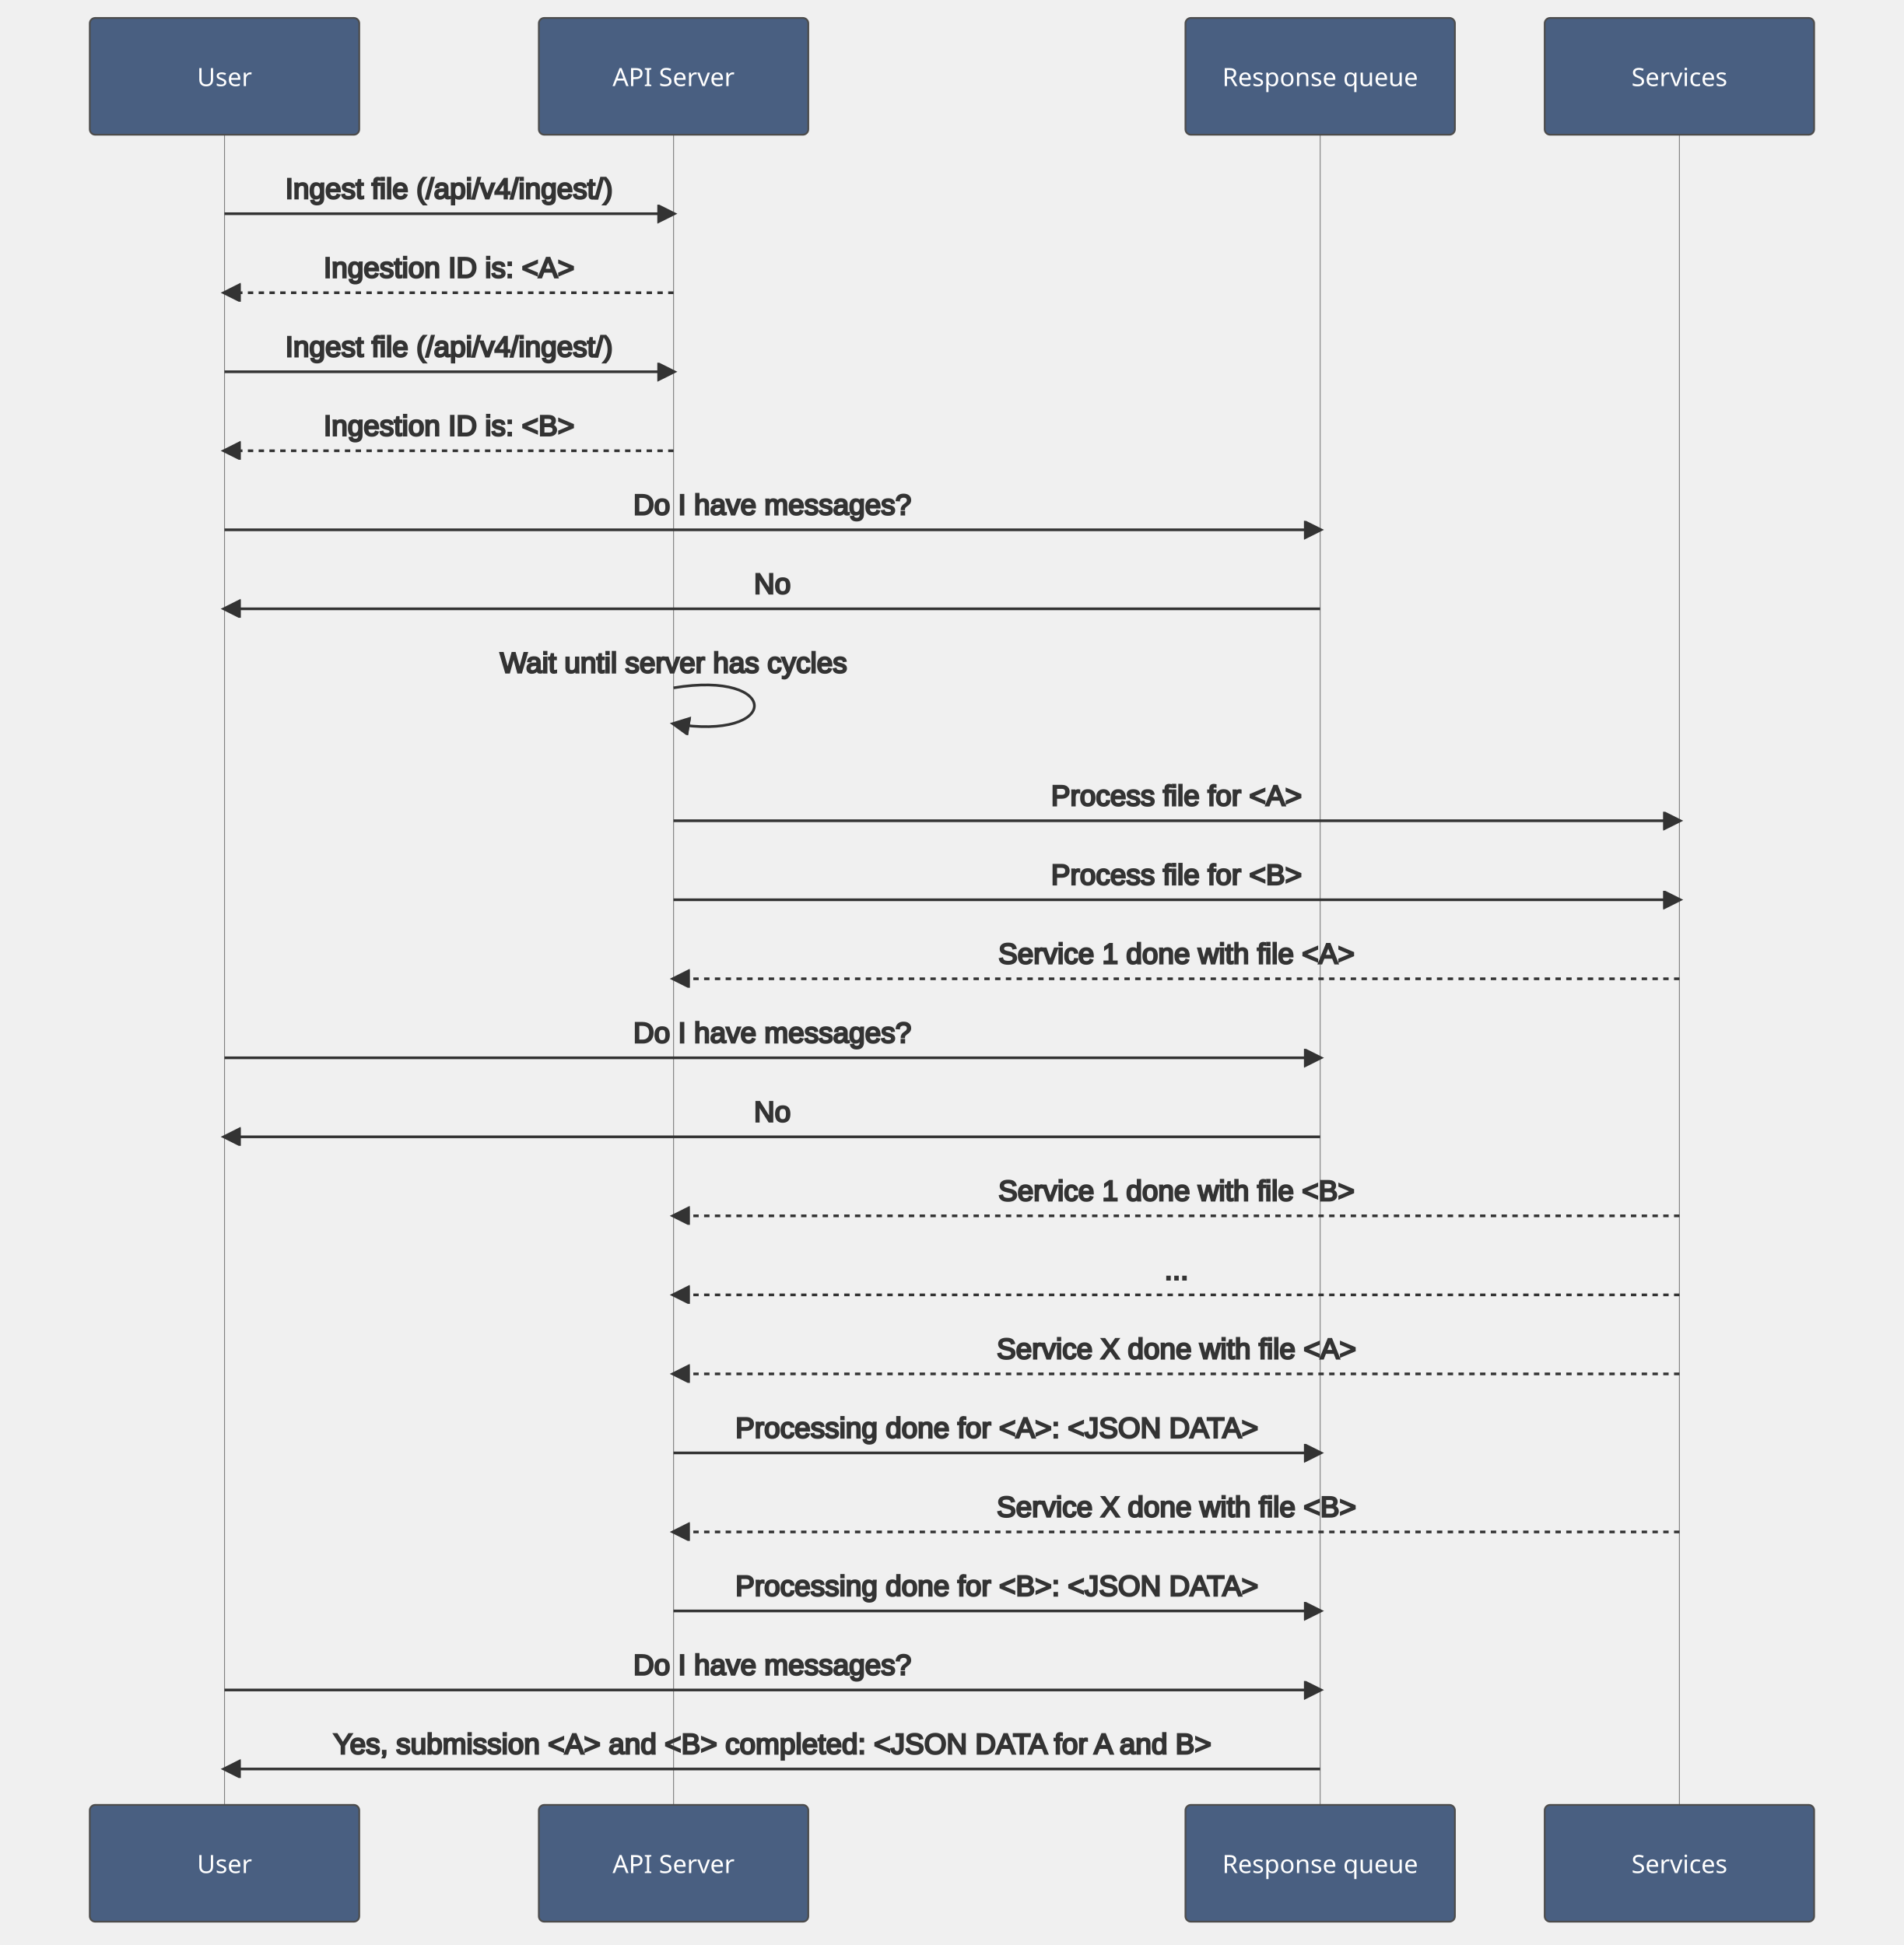
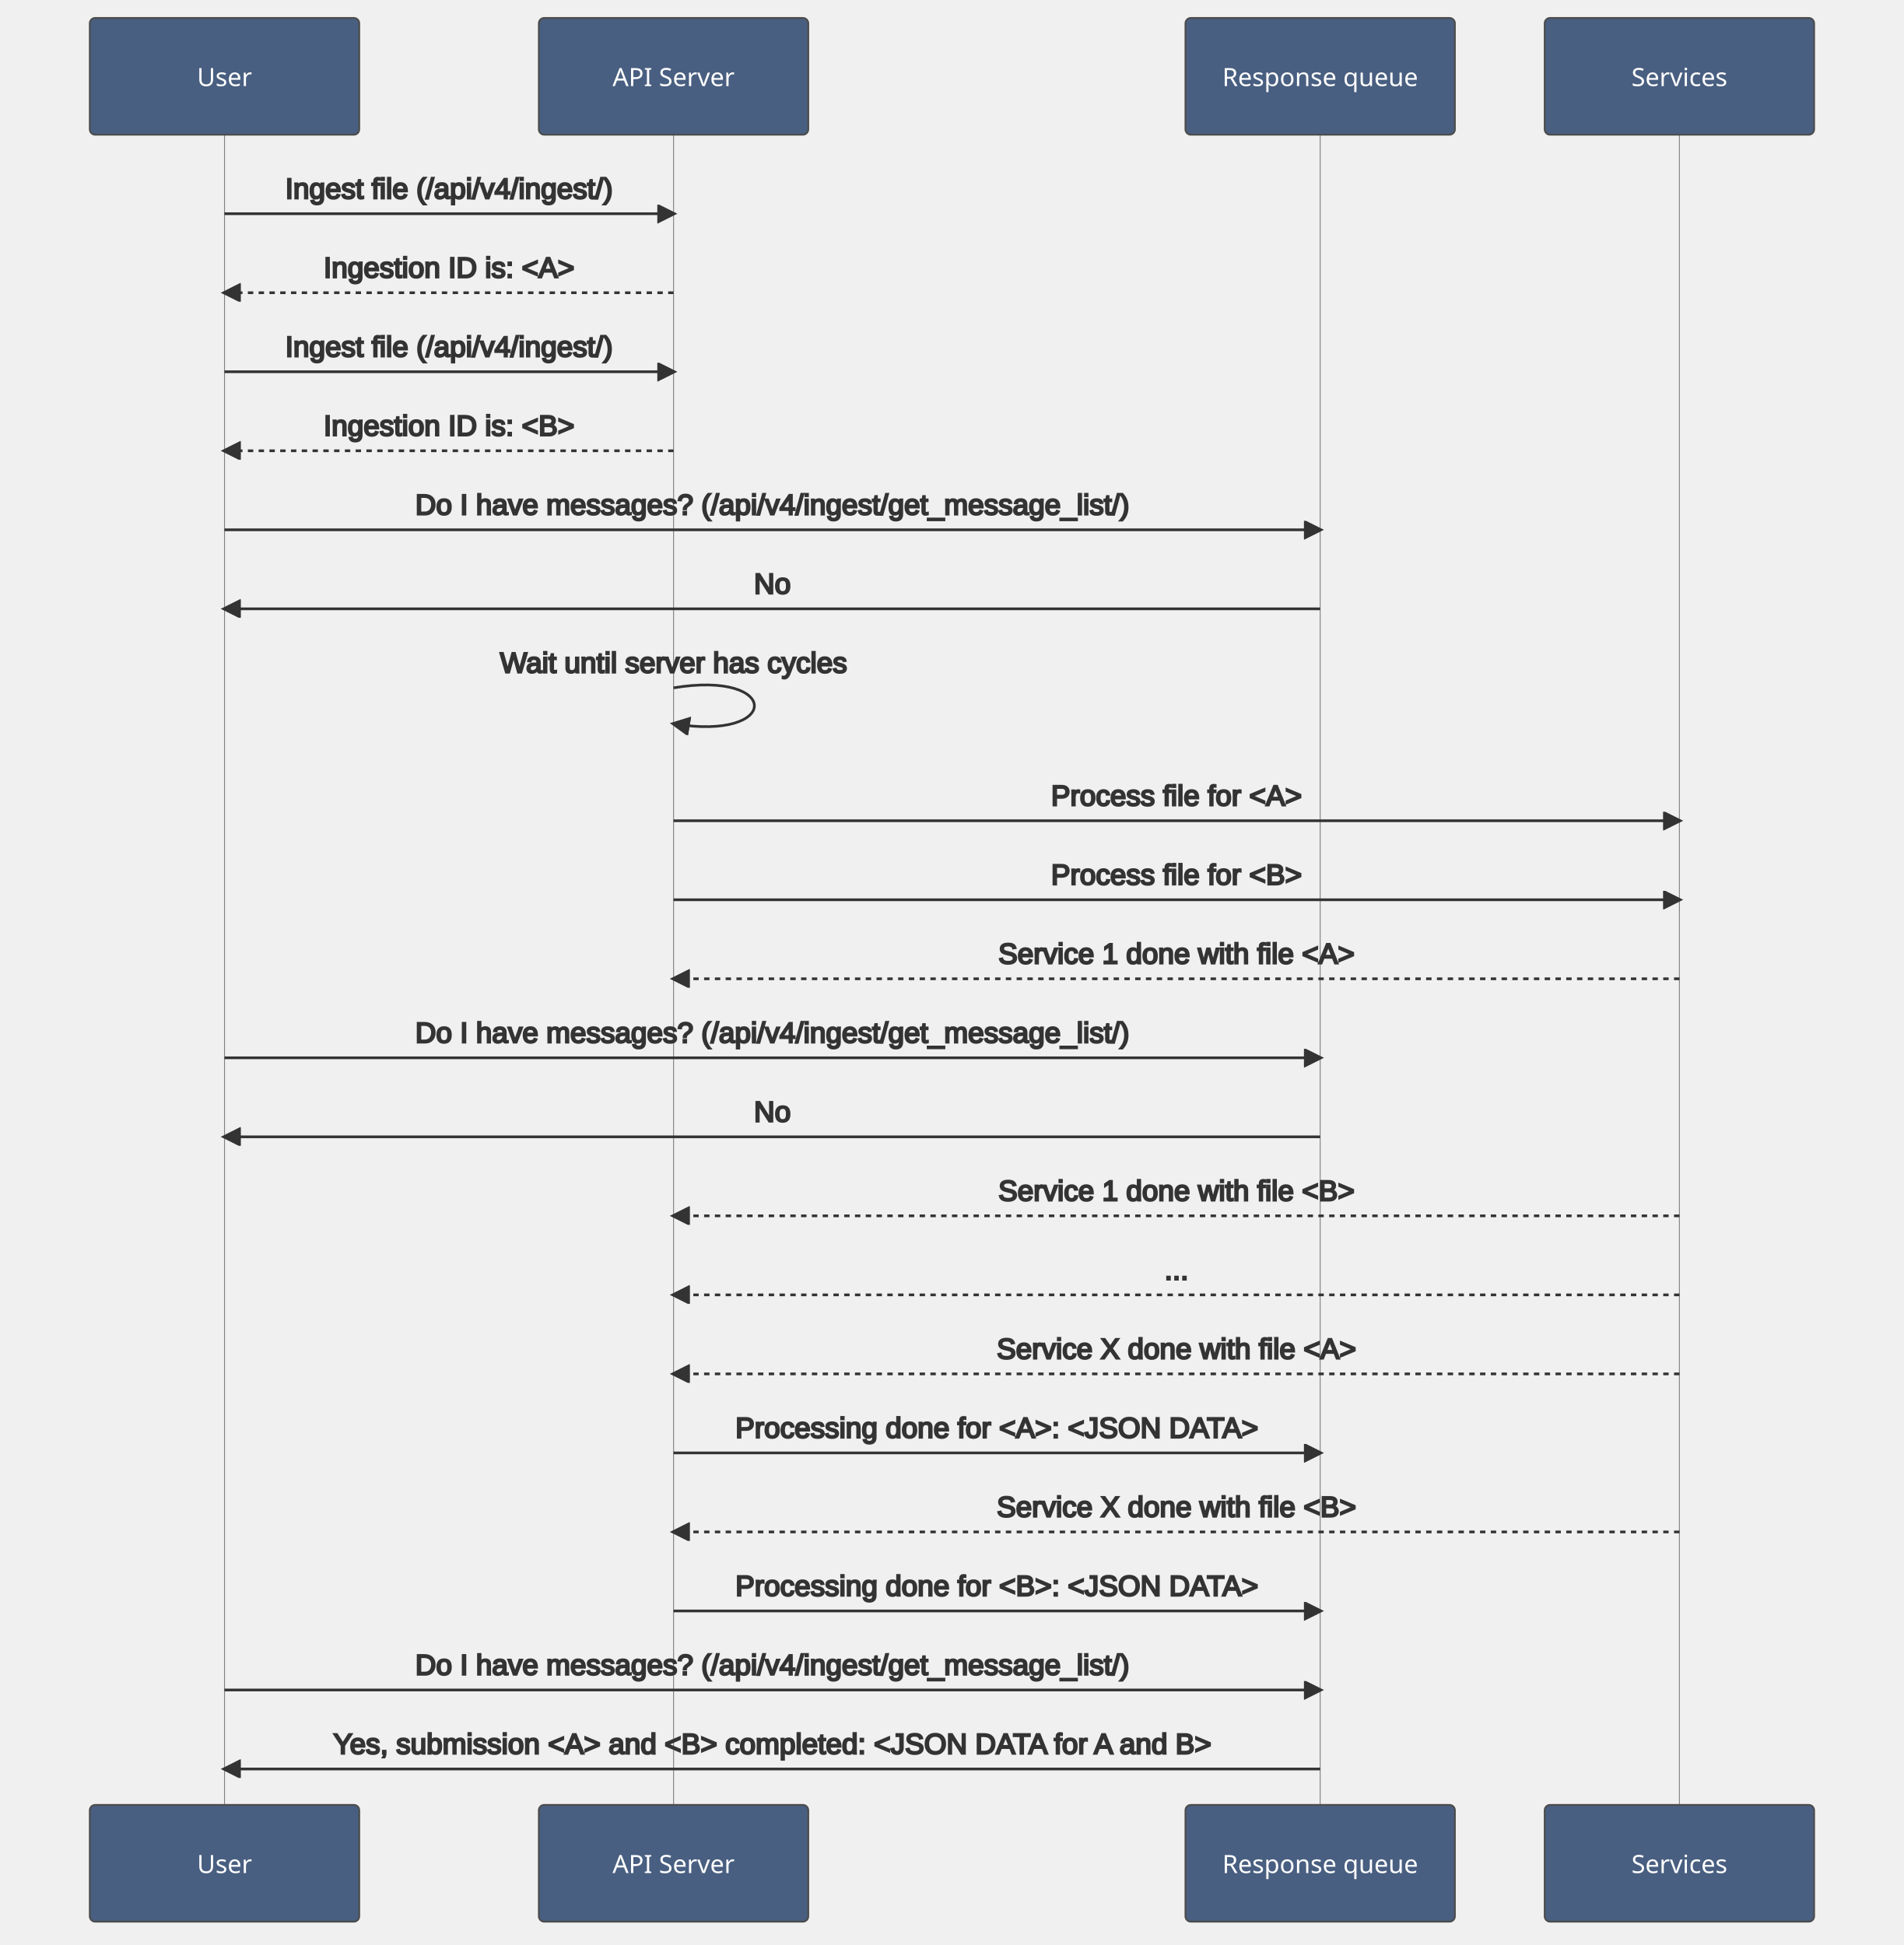
<svg xmlns="http://www.w3.org/2000/svg" id="mermaid-svg" width="100%" height="1083" style="max-width: 1060px;background-color: #ffffff;padding-bottom: 20px" viewBox="-50 -10 1060 1083">
  <style>#mermaid-svg{font-family:"trebuchet ms",verdana,arial,sans-serif;font-size:16px;fill:#333;}#mermaid-svg .error-icon{fill:hsl(36.429,27.723%,44.608%);}#mermaid-svg .error-text{fill:rgb(109.715,134.493,172.785);stroke:rgb(109.715,134.493,172.785);}#mermaid-svg .edge-thickness-normal{stroke-width:2px;}#mermaid-svg .edge-thickness-thick{stroke-width:3.5px;}#mermaid-svg .edge-pattern-solid{stroke-dasharray:0;}#mermaid-svg .edge-pattern-dashed{stroke-dasharray:3;}#mermaid-svg .edge-pattern-dotted{stroke-dasharray:2;}#mermaid-svg .marker{fill:#0b0b0b;stroke:#0b0b0b;}#mermaid-svg .marker.cross{stroke:#0b0b0b;}#mermaid-svg svg{font-family:"trebuchet ms",verdana,arial,sans-serif;font-size:16px;}#mermaid-svg .actor{stroke:hsl(216.429,0%,29.608%);fill:#495f81;}#mermaid-svg text.actor &gt; tspan{fill:white;stroke:none;}#mermaid-svg .actor-line{stroke:grey;}#mermaid-svg .messageLine0{stroke-width:1.5;stroke-dasharray:none;stroke:#333;}#mermaid-svg .messageLine1{stroke-width:1.5;stroke-dasharray:2,2;stroke:#333;}#mermaid-svg #arrowhead path{fill:#333;stroke:#333;}#mermaid-svg .sequenceNumber{fill:#f4f4f4;}#mermaid-svg #sequencenumber{fill:#333;}#mermaid-svg #crosshead path{fill:#333;stroke:#333;}#mermaid-svg .messageText{fill:#333;stroke:#333;}#mermaid-svg .labelBox{stroke:hsl(216.429,0%,29.608%);fill:#495f81;}#mermaid-svg .labelText,#mermaid-svg .labelText &gt; tspan{fill:white;stroke:none;}#mermaid-svg .loopText,#mermaid-svg .loopText &gt; tspan{fill:white;stroke:none;}#mermaid-svg .loopLine{stroke-width:2px;stroke-dasharray:2,2;stroke:hsl(216.429,0%,29.608%);fill:hsl(216.429,0%,29.608%);}#mermaid-svg .note{stroke:hsl(52.683,60%,73.922%);fill:#fff5ad;}#mermaid-svg .noteText,#mermaid-svg .noteText &gt; tspan{fill:#333;stroke:none;}#mermaid-svg .activation0{fill:hsl(96.429,27.723%,39.608%);stroke:hsl(96.429,27.723%,29.608%);}#mermaid-svg .activation1{fill:hsl(96.429,27.723%,39.608%);stroke:hsl(96.429,27.723%,29.608%);}#mermaid-svg .activation2{fill:hsl(96.429,27.723%,39.608%);stroke:hsl(96.429,27.723%,29.608%);}#mermaid-svg:root{--mermaid-font-family:"trebuchet ms",verdana,arial,sans-serif;}</style>
  <g />
  <g>
    <line id="actor0" x1="75" y1="5" x2="75" y2="1060" class="actor-line" stroke-width="0.5px" stroke="#999" />
    <rect x="0" y="0" fill="#eaeaea" stroke="#666" width="150" height="65" rx="3" ry="3" class="actor" />
    <text x="75" y="32.5" dominant-baseline="central" alignment-baseline="central" class="actor" style="text-anchor: middle; font-size: 14px; font-weight: 400; font-family: Open-Sans, sans-serif;">
      <tspan x="75" dy="0">User</tspan>
    </text>
  </g>
  <g>
    <line id="actor1" x1="325" y1="5" x2="325" y2="1060" class="actor-line" stroke-width="0.5px" stroke="#999" />
    <rect x="250" y="0" fill="#eaeaea" stroke="#666" width="150" height="65" rx="3" ry="3" class="actor" />
    <text x="325" y="32.5" dominant-baseline="central" alignment-baseline="central" class="actor" style="text-anchor: middle; font-size: 14px; font-weight: 400; font-family: Open-Sans, sans-serif;">
      <tspan x="325" dy="0">API Server</tspan>
    </text>
  </g>
  <g>
    <line id="actor2" x1="685" y1="5" x2="685" y2="1060" class="actor-line" stroke-width="0.5px" stroke="#999" />
    <rect x="610" y="0" fill="#eaeaea" stroke="#666" width="150" height="65" rx="3" ry="3" class="actor" />
    <text x="685" y="32.5" dominant-baseline="central" alignment-baseline="central" class="actor" style="text-anchor: middle; font-size: 14px; font-weight: 400; font-family: Open-Sans, sans-serif;">
      <tspan x="685" dy="0">Response queue</tspan>
    </text>
  </g>
  <g>
    <line id="actor3" x1="885" y1="5" x2="885" y2="1060" class="actor-line" stroke-width="0.5px" stroke="#999" />
    <rect x="810" y="0" fill="#eaeaea" stroke="#666" width="150" height="65" rx="3" ry="3" class="actor" />
    <text x="885" y="32.5" dominant-baseline="central" alignment-baseline="central" class="actor" style="text-anchor: middle; font-size: 14px; font-weight: 400; font-family: Open-Sans, sans-serif;">
      <tspan x="885" dy="0">Services</tspan>
    </text>
  </g>
  <defs>
    <marker id="arrowhead" refX="9" refY="5" markerUnits="userSpaceOnUse" markerWidth="12" markerHeight="12" orient="auto">
      <path d="M 0 0 L 10 5 L 0 10 z" />
    </marker>
  </defs>
  <defs>
    <marker id="crosshead" markerWidth="15" markerHeight="8" orient="auto" refX="16" refY="4">
      <path fill="black" stroke="#000000" stroke-width="1px" d="M 9,2 V 6 L16,4 Z" style="stroke-dasharray: 0, 0;" />
      <path fill="none" stroke="#000000" stroke-width="1px" d="M 0,1 L 6,7 M 6,1 L 0,7" style="stroke-dasharray: 0, 0;" />
    </marker>
  </defs>
  <defs>
    <marker id="filled-head" refX="18" refY="7" markerWidth="20" markerHeight="28" orient="auto">
      <path d="M 18,7 L9,13 L14,7 L9,1 Z" />
    </marker>
  </defs>
  <defs>
    <marker id="sequencenumber" refX="15" refY="15" markerWidth="60" markerHeight="40" orient="auto">
      <circle cx="15" cy="15" r="6" />
    </marker>
  </defs>
  <text x="200" y="80" text-anchor="middle" dominant-baseline="middle" alignment-baseline="middle" class="messageText" dy="1em" style="font-family: &quot;trebuchet ms&quot;, verdana, arial, sans-serif; font-size: 16px; font-weight: 400;">Ingest file (/api/v4/ingest/)</text>
  <line x1="75" y1="109" x2="325" y2="109" class="messageLine0" stroke-width="2" stroke="none" marker-end="url(#arrowhead)" style="fill: none;" />
  <text x="200" y="124" text-anchor="middle" dominant-baseline="middle" alignment-baseline="middle" class="messageText" dy="1em" style="font-family: &quot;trebuchet ms&quot;, verdana, arial, sans-serif; font-size: 16px; font-weight: 400;">Ingestion ID is: &lt;A&gt;</text>
  <line x1="325" y1="153" x2="75" y2="153" class="messageLine1" stroke-width="2" stroke="none" marker-end="url(#arrowhead)" style="stroke-dasharray: 3, 3; fill: none;" />
  <text x="200" y="168" text-anchor="middle" dominant-baseline="middle" alignment-baseline="middle" class="messageText" dy="1em" style="font-family: &quot;trebuchet ms&quot;, verdana, arial, sans-serif; font-size: 16px; font-weight: 400;">Ingest file (/api/v4/ingest/)</text>
  <line x1="75" y1="197" x2="325" y2="197" class="messageLine0" stroke-width="2" stroke="none" marker-end="url(#arrowhead)" style="fill: none;" />
  <text x="200" y="212" text-anchor="middle" dominant-baseline="middle" alignment-baseline="middle" class="messageText" dy="1em" style="font-family: &quot;trebuchet ms&quot;, verdana, arial, sans-serif; font-size: 16px; font-weight: 400;">Ingestion ID is: &lt;B&gt;</text>
  <line x1="325" y1="241" x2="75" y2="241" class="messageLine1" stroke-width="2" stroke="none" marker-end="url(#arrowhead)" style="stroke-dasharray: 3, 3; fill: none;" />
-   <text x="380" y="256" text-anchor="middle" dominant-baseline="middle" alignment-baseline="middle" class="messageText" dy="1em" style="font-family: &quot;trebuchet ms&quot;, verdana, arial, sans-serif; font-size: 16px; font-weight: 400;">Do I have messages?</text>
+   <text x="380" y="256" text-anchor="middle" dominant-baseline="middle" alignment-baseline="middle" class="messageText" dy="1em" style="font-family: &quot;trebuchet ms&quot;, verdana, arial, sans-serif; font-size: 16px; font-weight: 400;">Do I have messages? (/api/v4/ingest/get_message_list/)</text>
  <line x1="75" y1="285" x2="685" y2="285" class="messageLine0" stroke-width="2" stroke="none" marker-end="url(#arrowhead)" style="fill: none;" />
  <text x="380" y="300" text-anchor="middle" dominant-baseline="middle" alignment-baseline="middle" class="messageText" dy="1em" style="font-family: &quot;trebuchet ms&quot;, verdana, arial, sans-serif; font-size: 16px; font-weight: 400;">No</text>
  <line x1="685" y1="329" x2="75" y2="329" class="messageLine0" stroke-width="2" stroke="none" marker-end="url(#arrowhead)" style="fill: none;" />
  <text x="325" y="344" text-anchor="middle" dominant-baseline="middle" alignment-baseline="middle" class="messageText" dy="1em" style="font-family: &quot;trebuchet ms&quot;, verdana, arial, sans-serif; font-size: 16px; font-weight: 400;">Wait until server has cycles</text>
  <path d="M 325,373 C 385,363 385,403 325,393" class="messageLine0" stroke-width="2" stroke="none" marker-end="url(#arrowhead)" style="fill: none;" />
  <text x="605" y="418" text-anchor="middle" dominant-baseline="middle" alignment-baseline="middle" class="messageText" dy="1em" style="font-family: &quot;trebuchet ms&quot;, verdana, arial, sans-serif; font-size: 16px; font-weight: 400;">Process file for &lt;A&gt;</text>
  <line x1="325" y1="447" x2="885" y2="447" class="messageLine0" stroke-width="2" stroke="none" marker-end="url(#arrowhead)" style="fill: none;" />
  <text x="605" y="462" text-anchor="middle" dominant-baseline="middle" alignment-baseline="middle" class="messageText" dy="1em" style="font-family: &quot;trebuchet ms&quot;, verdana, arial, sans-serif; font-size: 16px; font-weight: 400;">Process file for &lt;B&gt;</text>
  <line x1="325" y1="491" x2="885" y2="491" class="messageLine0" stroke-width="2" stroke="none" marker-end="url(#arrowhead)" style="fill: none;" />
  <text x="605" y="506" text-anchor="middle" dominant-baseline="middle" alignment-baseline="middle" class="messageText" dy="1em" style="font-family: &quot;trebuchet ms&quot;, verdana, arial, sans-serif; font-size: 16px; font-weight: 400;">Service 1 done with file &lt;A&gt;</text>
  <line x1="885" y1="535" x2="325" y2="535" class="messageLine1" stroke-width="2" stroke="none" marker-end="url(#arrowhead)" style="stroke-dasharray: 3, 3; fill: none;" />
-   <text x="380" y="550" text-anchor="middle" dominant-baseline="middle" alignment-baseline="middle" class="messageText" dy="1em" style="font-family: &quot;trebuchet ms&quot;, verdana, arial, sans-serif; font-size: 16px; font-weight: 400;">Do I have messages?</text>
+   <text x="380" y="550" text-anchor="middle" dominant-baseline="middle" alignment-baseline="middle" class="messageText" dy="1em" style="font-family: &quot;trebuchet ms&quot;, verdana, arial, sans-serif; font-size: 16px; font-weight: 400;">Do I have messages? (/api/v4/ingest/get_message_list/)</text>
  <line x1="75" y1="579" x2="685" y2="579" class="messageLine0" stroke-width="2" stroke="none" marker-end="url(#arrowhead)" style="fill: none;" />
  <text x="380" y="594" text-anchor="middle" dominant-baseline="middle" alignment-baseline="middle" class="messageText" dy="1em" style="font-family: &quot;trebuchet ms&quot;, verdana, arial, sans-serif; font-size: 16px; font-weight: 400;">No</text>
  <line x1="685" y1="623" x2="75" y2="623" class="messageLine0" stroke-width="2" stroke="none" marker-end="url(#arrowhead)" style="fill: none;" />
  <text x="605" y="638" text-anchor="middle" dominant-baseline="middle" alignment-baseline="middle" class="messageText" dy="1em" style="font-family: &quot;trebuchet ms&quot;, verdana, arial, sans-serif; font-size: 16px; font-weight: 400;">Service 1 done with file &lt;B&gt;</text>
  <line x1="885" y1="667" x2="325" y2="667" class="messageLine1" stroke-width="2" stroke="none" marker-end="url(#arrowhead)" style="stroke-dasharray: 3, 3; fill: none;" />
  <text x="605" y="682" text-anchor="middle" dominant-baseline="middle" alignment-baseline="middle" class="messageText" dy="1em" style="font-family: &quot;trebuchet ms&quot;, verdana, arial, sans-serif; font-size: 16px; font-weight: 400;">...</text>
  <line x1="885" y1="711" x2="325" y2="711" class="messageLine1" stroke-width="2" stroke="none" marker-end="url(#arrowhead)" style="stroke-dasharray: 3, 3; fill: none;" />
  <text x="605" y="726" text-anchor="middle" dominant-baseline="middle" alignment-baseline="middle" class="messageText" dy="1em" style="font-family: &quot;trebuchet ms&quot;, verdana, arial, sans-serif; font-size: 16px; font-weight: 400;">Service X done with file &lt;A&gt;</text>
  <line x1="885" y1="755" x2="325" y2="755" class="messageLine1" stroke-width="2" stroke="none" marker-end="url(#arrowhead)" style="stroke-dasharray: 3, 3; fill: none;" />
  <text x="505" y="770" text-anchor="middle" dominant-baseline="middle" alignment-baseline="middle" class="messageText" dy="1em" style="font-family: &quot;trebuchet ms&quot;, verdana, arial, sans-serif; font-size: 16px; font-weight: 400;">Processing done for &lt;A&gt;: &lt;JSON DATA&gt;</text>
  <line x1="325" y1="799" x2="685" y2="799" class="messageLine0" stroke-width="2" stroke="none" marker-end="url(#arrowhead)" style="fill: none;" />
  <text x="605" y="814" text-anchor="middle" dominant-baseline="middle" alignment-baseline="middle" class="messageText" dy="1em" style="font-family: &quot;trebuchet ms&quot;, verdana, arial, sans-serif; font-size: 16px; font-weight: 400;">Service X done with file &lt;B&gt;</text>
  <line x1="885" y1="843" x2="325" y2="843" class="messageLine1" stroke-width="2" stroke="none" marker-end="url(#arrowhead)" style="stroke-dasharray: 3, 3; fill: none;" />
  <text x="505" y="858" text-anchor="middle" dominant-baseline="middle" alignment-baseline="middle" class="messageText" dy="1em" style="font-family: &quot;trebuchet ms&quot;, verdana, arial, sans-serif; font-size: 16px; font-weight: 400;">Processing done for &lt;B&gt;: &lt;JSON DATA&gt;</text>
  <line x1="325" y1="887" x2="685" y2="887" class="messageLine0" stroke-width="2" stroke="none" marker-end="url(#arrowhead)" style="fill: none;" />
-   <text x="380" y="902" text-anchor="middle" dominant-baseline="middle" alignment-baseline="middle" class="messageText" dy="1em" style="font-family: &quot;trebuchet ms&quot;, verdana, arial, sans-serif; font-size: 16px; font-weight: 400;">Do I have messages?</text>
+   <text x="380" y="902" text-anchor="middle" dominant-baseline="middle" alignment-baseline="middle" class="messageText" dy="1em" style="font-family: &quot;trebuchet ms&quot;, verdana, arial, sans-serif; font-size: 16px; font-weight: 400;">Do I have messages? (/api/v4/ingest/get_message_list/)</text>
  <line x1="75" y1="931" x2="685" y2="931" class="messageLine0" stroke-width="2" stroke="none" marker-end="url(#arrowhead)" style="fill: none;" />
  <text x="380" y="946" text-anchor="middle" dominant-baseline="middle" alignment-baseline="middle" class="messageText" dy="1em" style="font-family: &quot;trebuchet ms&quot;, verdana, arial, sans-serif; font-size: 16px; font-weight: 400;">Yes, submission &lt;A&gt; and &lt;B&gt; completed: &lt;JSON DATA for A and B&gt;</text>
  <line x1="685" y1="975" x2="75" y2="975" class="messageLine0" stroke-width="2" stroke="none" marker-end="url(#arrowhead)" style="fill: none;" />
  <g>
    <rect x="0" y="995" fill="#eaeaea" stroke="#666" width="150" height="65" rx="3" ry="3" class="actor" />
    <text x="75" y="1027.5" dominant-baseline="central" alignment-baseline="central" class="actor" style="text-anchor: middle; font-size: 14px; font-weight: 400; font-family: Open-Sans, sans-serif;">
      <tspan x="75" dy="0">User</tspan>
    </text>
  </g>
  <g>
    <rect x="250" y="995" fill="#eaeaea" stroke="#666" width="150" height="65" rx="3" ry="3" class="actor" />
    <text x="325" y="1027.5" dominant-baseline="central" alignment-baseline="central" class="actor" style="text-anchor: middle; font-size: 14px; font-weight: 400; font-family: Open-Sans, sans-serif;">
      <tspan x="325" dy="0">API Server</tspan>
    </text>
  </g>
  <g>
    <rect x="610" y="995" fill="#eaeaea" stroke="#666" width="150" height="65" rx="3" ry="3" class="actor" />
    <text x="685" y="1027.5" dominant-baseline="central" alignment-baseline="central" class="actor" style="text-anchor: middle; font-size: 14px; font-weight: 400; font-family: Open-Sans, sans-serif;">
      <tspan x="685" dy="0">Response queue</tspan>
    </text>
  </g>
  <g>
    <rect x="810" y="995" fill="#eaeaea" stroke="#666" width="150" height="65" rx="3" ry="3" class="actor" />
    <text x="885" y="1027.5" dominant-baseline="central" alignment-baseline="central" class="actor" style="text-anchor: middle; font-size: 14px; font-weight: 400; font-family: Open-Sans, sans-serif;">
      <tspan x="885" dy="0">Services</tspan>
    </text>
  </g>
</svg>
